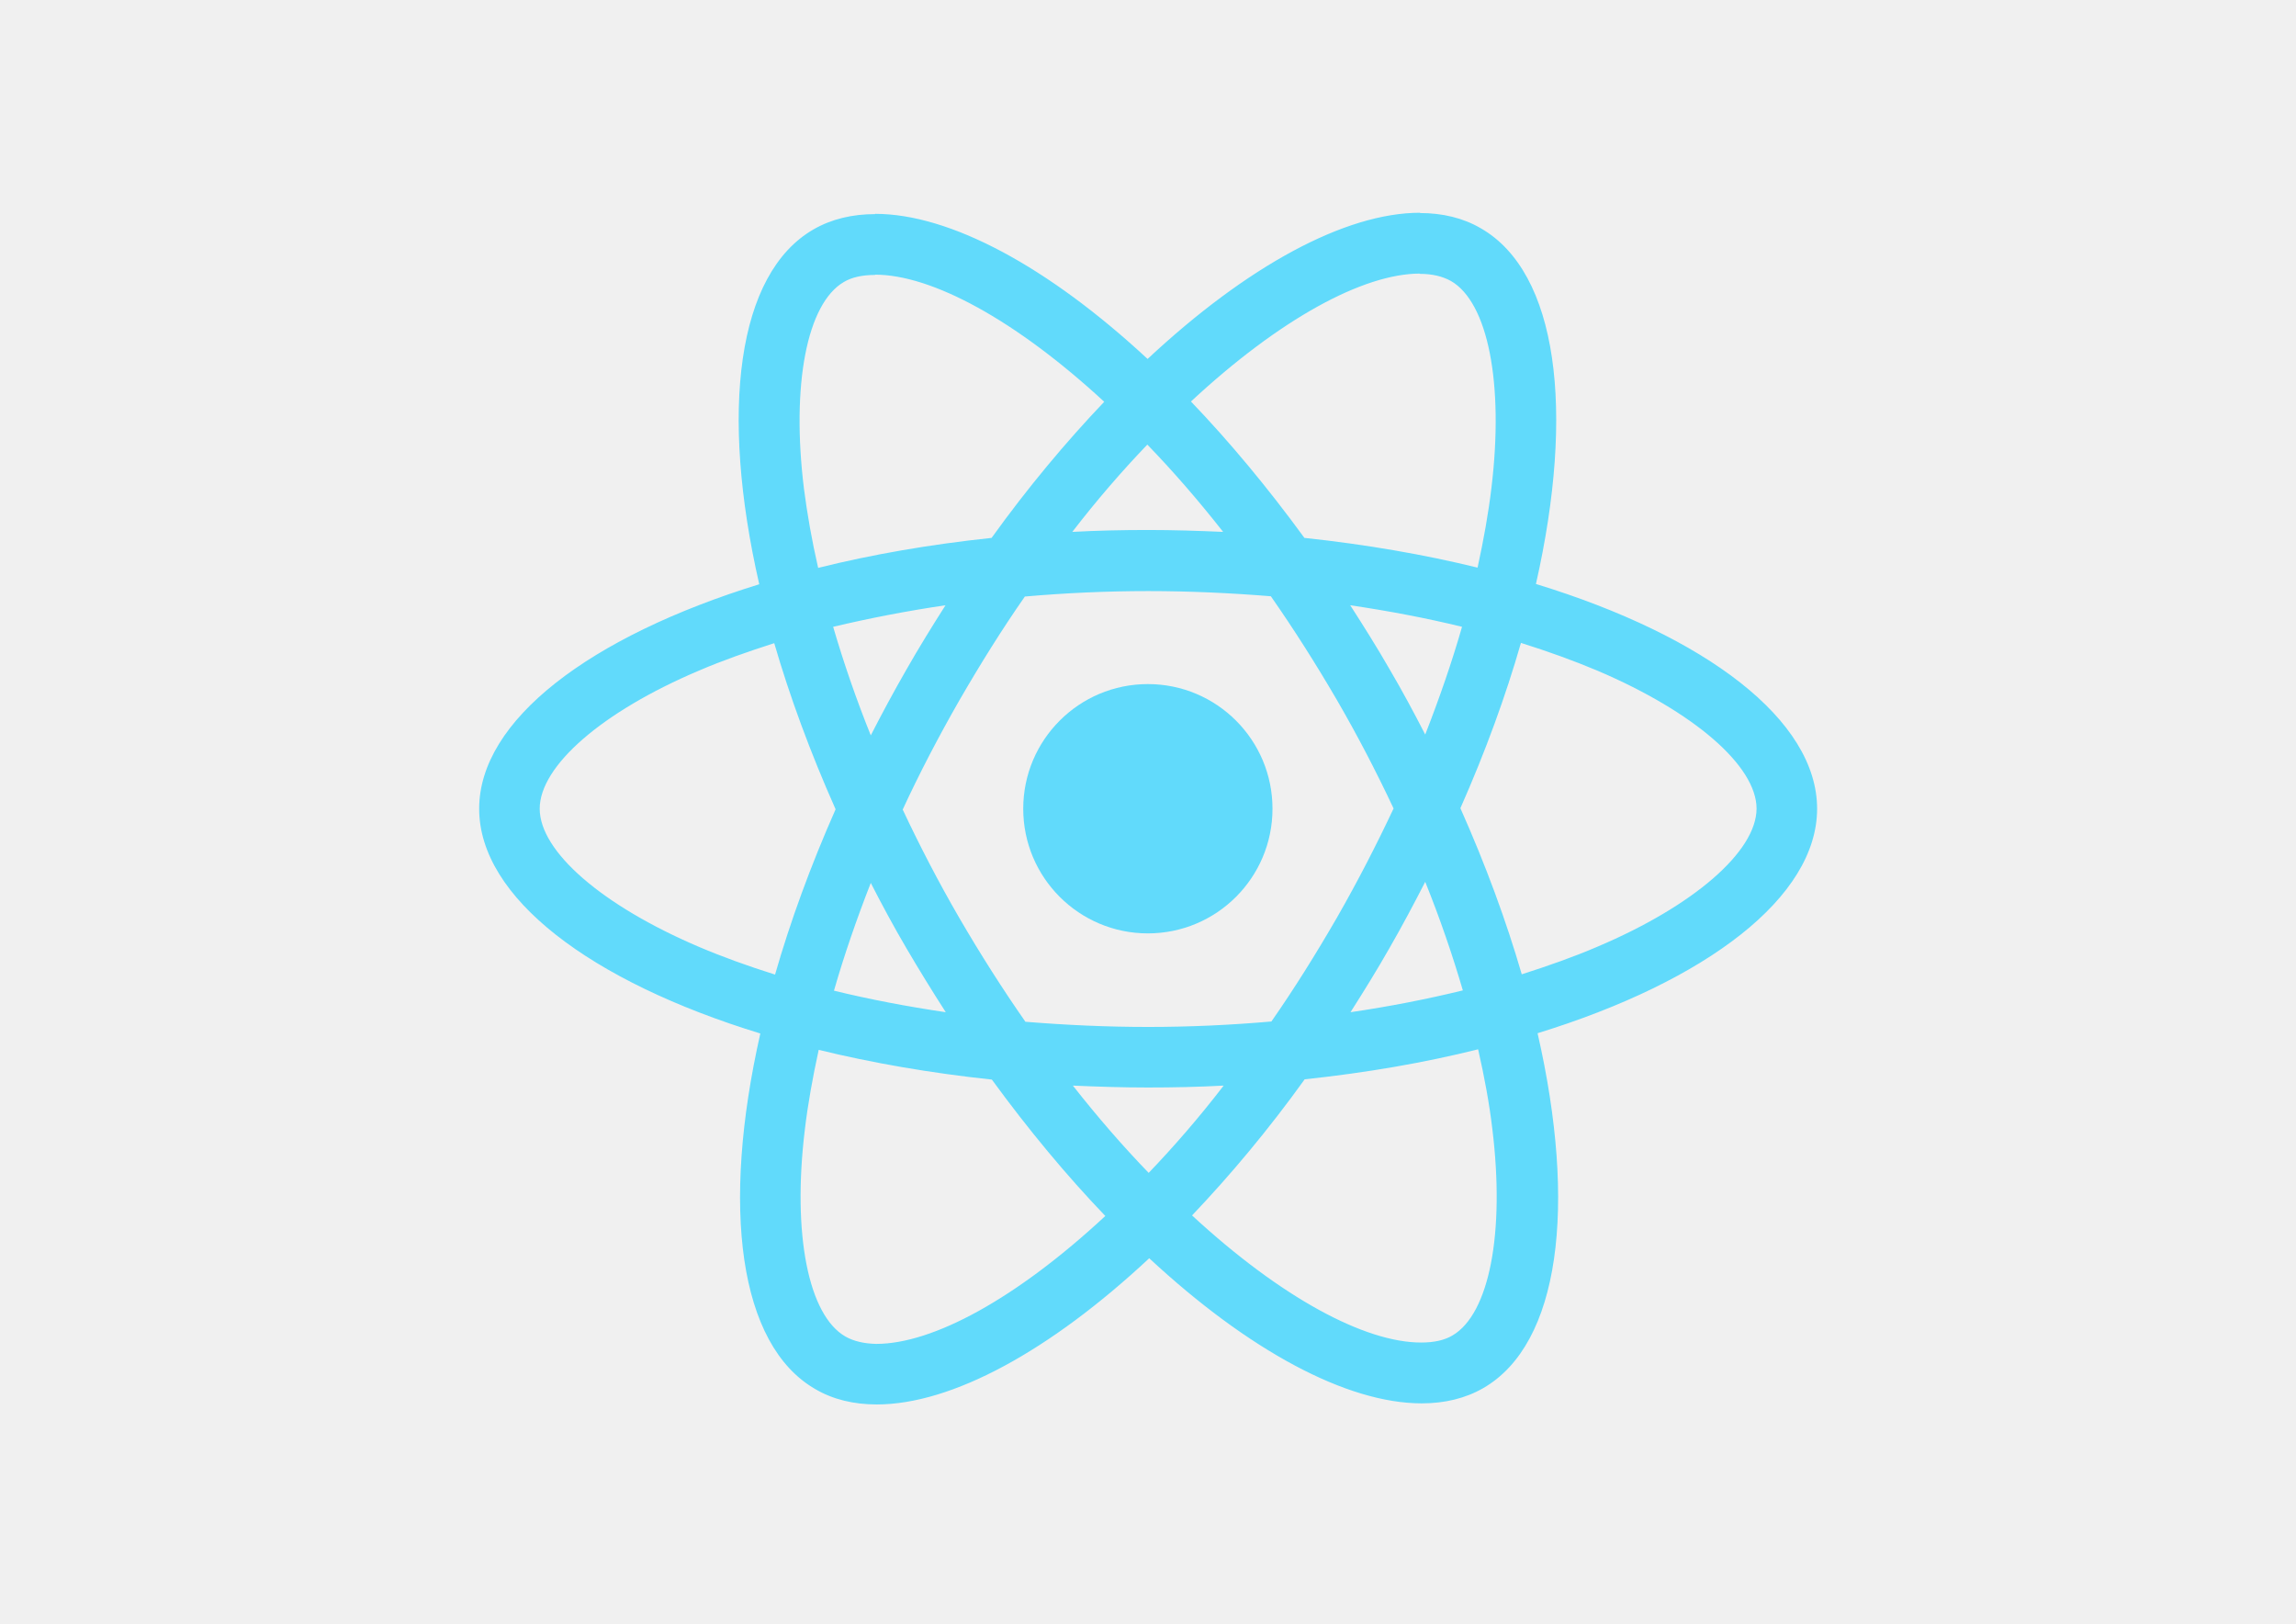
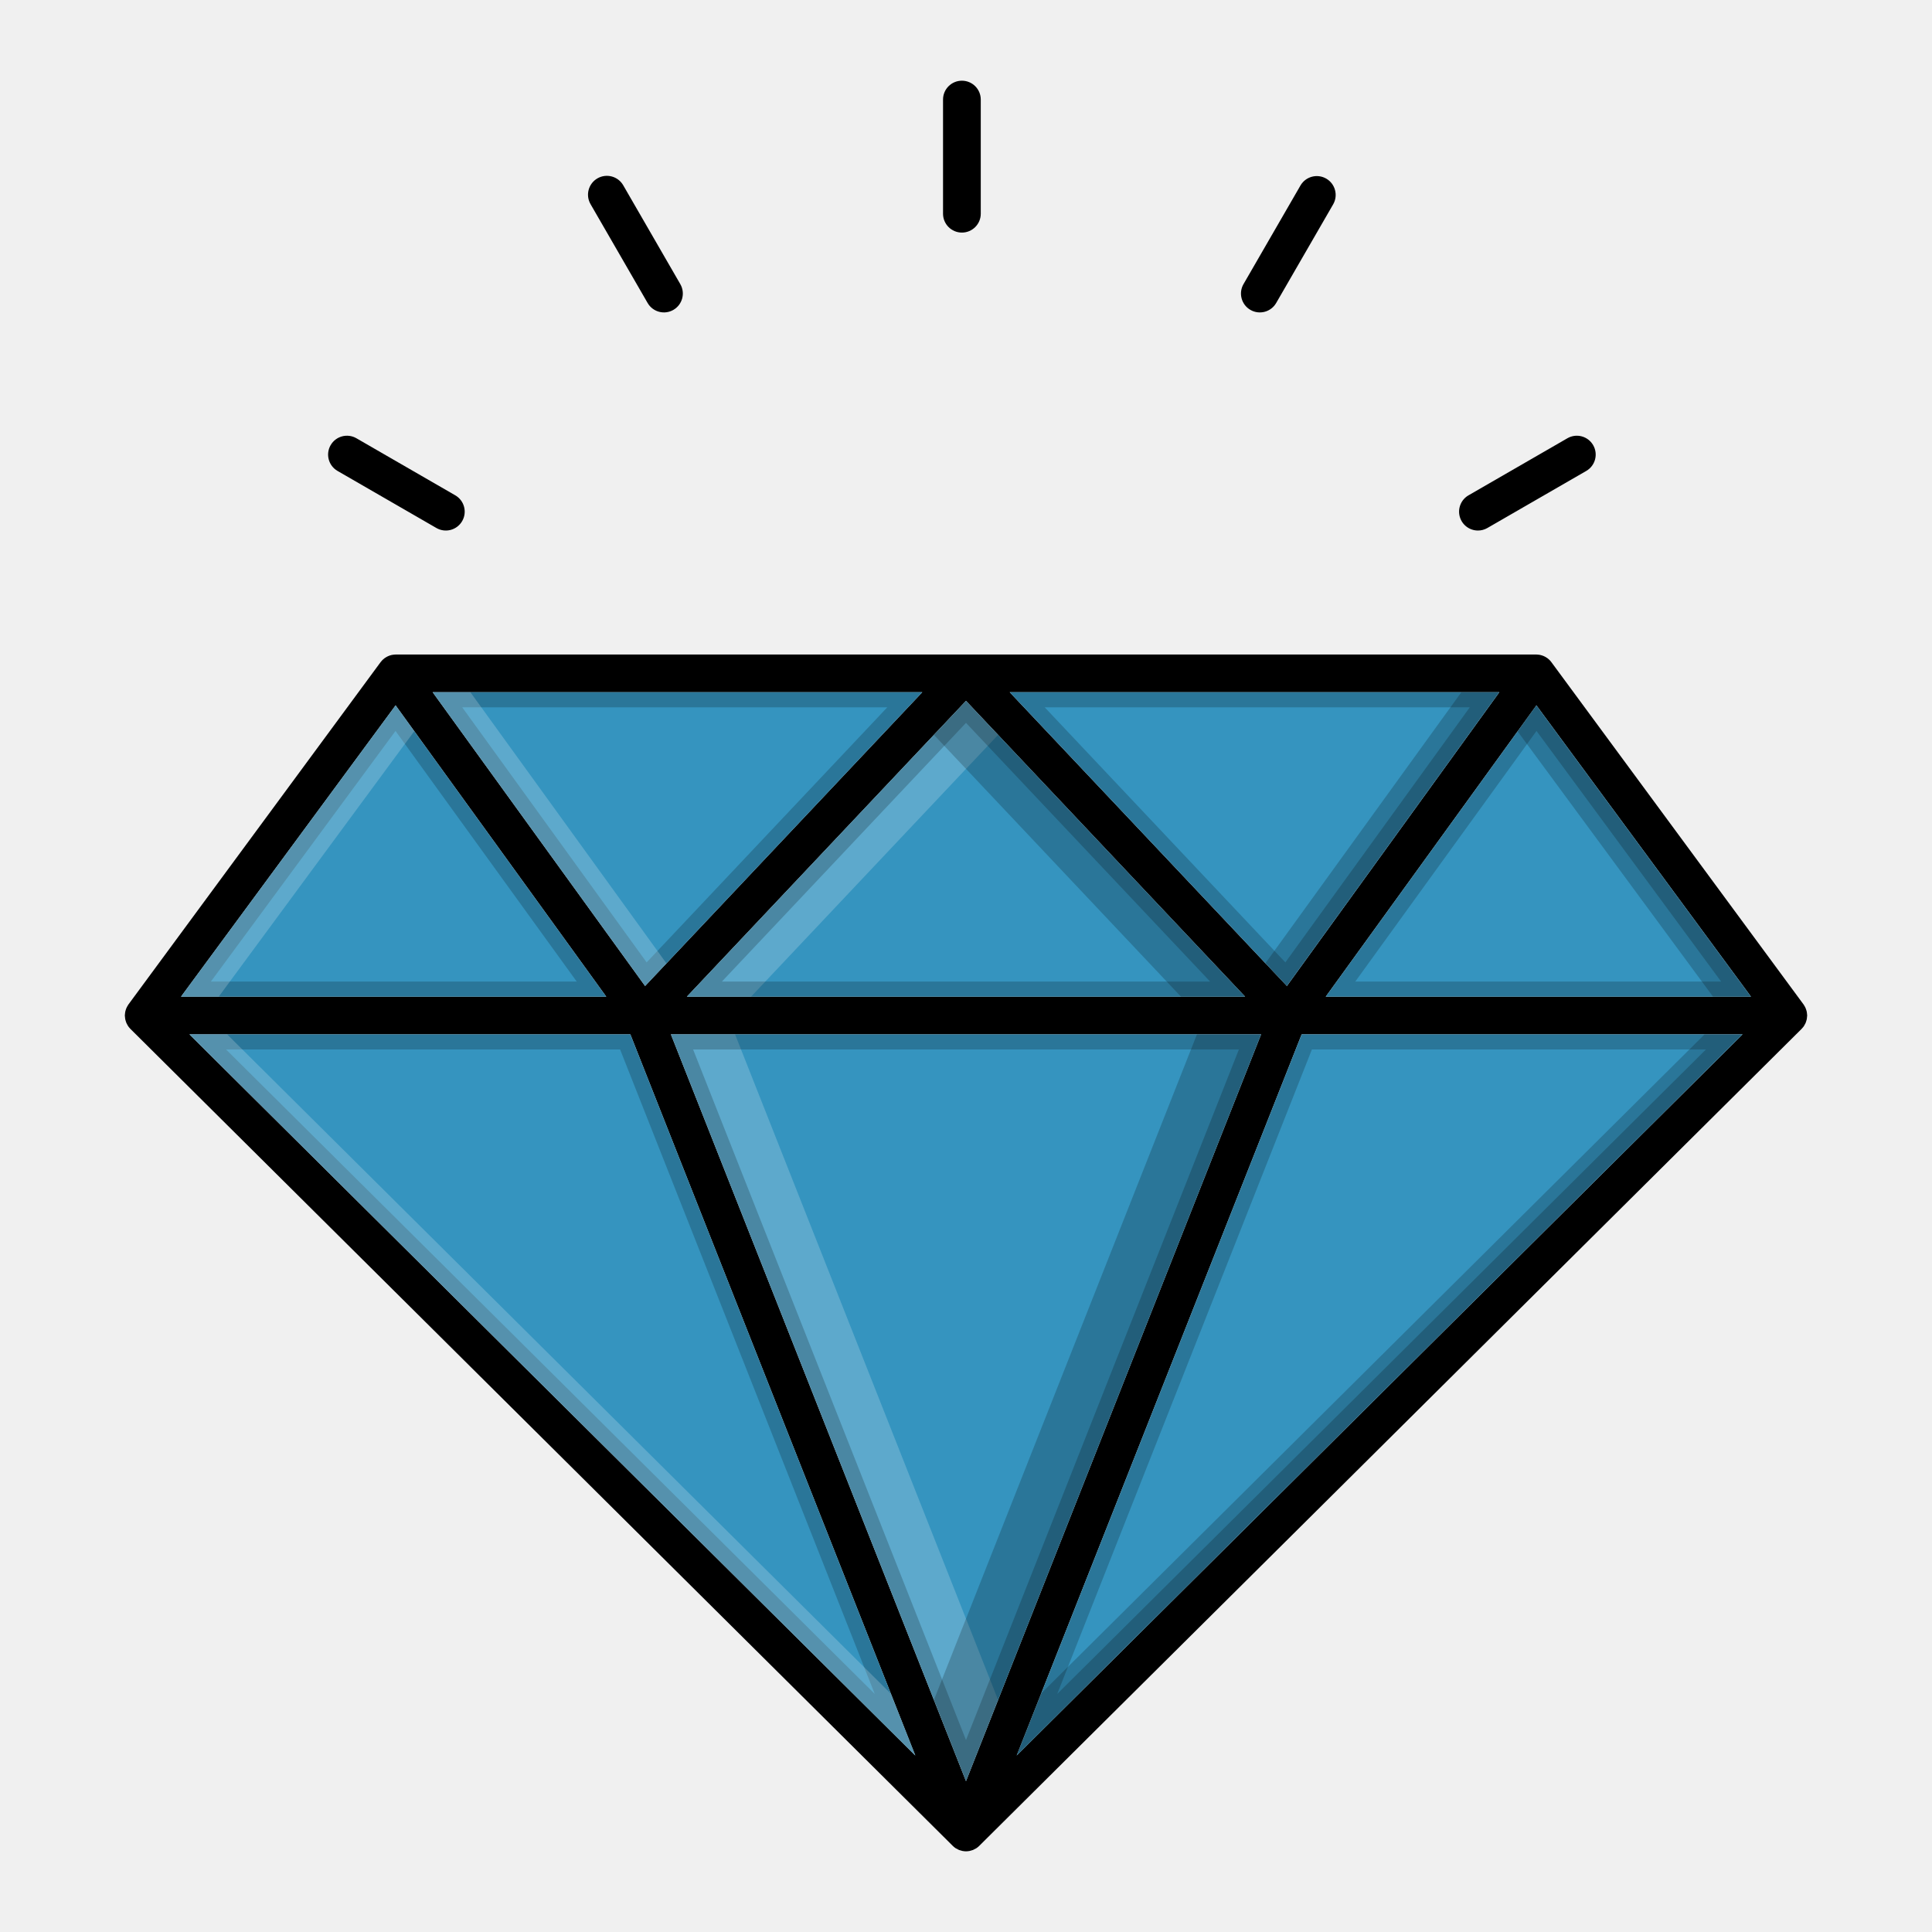
- <svg xmlns="http://www.w3.org/2000/svg" viewBox="0 0 841.9 595.3">
-   <g fill="#61DAFB">
-     <path d="M666.3 296.5c0-32.5-40.7-63.3-103.1-82.4 14.4-63.6 8-114.2-20.2-130.4-6.5-3.8-14.1-5.6-22.4-5.6v22.3c4.6 0 8.3.9 11.4 2.6 13.6 7.8 19.5 37.5 14.9 75.7-1.1 9.4-2.9 19.3-5.1 29.4-19.6-4.8-41-8.5-63.5-10.9-13.5-18.5-27.5-35.3-41.6-50 32.6-30.3 63.2-46.9 84-46.9V78c-27.5 0-63.5 19.6-99.9 53.6-36.4-33.8-72.4-53.2-99.9-53.2v22.3c20.7 0 51.4 16.5 84 46.6-14 14.7-28 31.4-41.3 49.9-22.6 2.4-44 6.1-63.6 11-2.3-10-4-19.7-5.2-29-4.7-38.2 1.1-67.9 14.6-75.8 3-1.8 6.9-2.6 11.5-2.6V78.5c-8.4 0-16 1.8-22.6 5.6-28.1 16.2-34.4 66.7-19.9 130.1-62.2 19.2-102.7 49.9-102.7 82.3 0 32.5 40.7 63.3 103.1 82.4-14.4 63.6-8 114.2 20.2 130.4 6.5 3.8 14.1 5.6 22.5 5.6 27.5 0 63.5-19.6 99.9-53.6 36.4 33.8 72.4 53.2 99.9 53.2 8.4 0 16-1.8 22.6-5.6 28.1-16.2 34.4-66.7 19.9-130.1 62-19.1 102.5-49.9 102.5-82.3zm-130.2-66.7c-3.7 12.9-8.3 26.2-13.5 39.5-4.1-8-8.4-16-13.1-24-4.6-8-9.5-15.8-14.4-23.4 14.2 2.1 27.9 4.7 41 7.9zm-45.8 106.5c-7.8 13.5-15.8 26.3-24.1 38.2-14.9 1.3-30 2-45.2 2-15.1 0-30.2-.7-45-1.9-8.3-11.9-16.4-24.6-24.2-38-7.6-13.1-14.5-26.4-20.8-39.8 6.2-13.4 13.2-26.8 20.7-39.9 7.8-13.5 15.8-26.3 24.1-38.2 14.9-1.3 30-2 45.2-2 15.1 0 30.2.7 45 1.9 8.3 11.9 16.4 24.6 24.2 38 7.6 13.1 14.5 26.4 20.8 39.8-6.3 13.4-13.2 26.8-20.7 39.9zm32.3-13c5.4 13.4 10 26.8 13.8 39.8-13.1 3.2-26.9 5.9-41.2 8 4.9-7.7 9.8-15.6 14.4-23.7 4.6-8 8.9-16.1 13-24.1zM421.2 430c-9.3-9.6-18.6-20.3-27.8-32 9 .4 18.2.7 27.5.7 9.4 0 18.7-.2 27.8-.7-9 11.7-18.3 22.4-27.5 32zm-74.4-58.9c-14.2-2.1-27.9-4.7-41-7.9 3.7-12.9 8.3-26.2 13.5-39.5 4.1 8 8.4 16 13.1 24 4.7 8 9.5 15.8 14.4 23.4zM420.7 163c9.3 9.6 18.6 20.3 27.8 32-9-.4-18.2-.7-27.5-.7-9.4 0-18.7.2-27.8.7 9-11.7 18.3-22.4 27.5-32zm-74 58.9c-4.9 7.7-9.8 15.6-14.4 23.7-4.6 8-8.9 16-13 24-5.4-13.4-10-26.8-13.8-39.8 13.1-3.1 26.9-5.8 41.2-7.9zm-90.5 125.2c-35.4-15.1-58.3-34.9-58.3-50.6 0-15.7 22.9-35.6 58.3-50.6 8.6-3.7 18-7 27.7-10.1 5.7 19.6 13.2 40 22.5 60.9-9.2 20.8-16.6 41.1-22.2 60.6-9.9-3.1-19.3-6.5-28-10.2zM310 490c-13.6-7.8-19.5-37.5-14.9-75.7 1.1-9.4 2.9-19.3 5.1-29.4 19.6 4.8 41 8.5 63.5 10.9 13.5 18.5 27.5 35.3 41.6 50-32.6 30.3-63.2 46.9-84 46.9-4.5-.1-8.3-1-11.3-2.7zm237.2-76.2c4.7 38.2-1.1 67.9-14.6 75.8-3 1.8-6.9 2.6-11.5 2.6-20.7 0-51.4-16.5-84-46.6 14-14.7 28-31.4 41.3-49.9 22.6-2.4 44-6.1 63.6-11 2.3 10.1 4.1 19.8 5.2 29.1zm38.5-66.7c-8.6 3.7-18 7-27.7 10.1-5.7-19.6-13.2-40-22.5-60.9 9.2-20.8 16.6-41.1 22.2-60.6 9.9 3.1 19.3 6.5 28.1 10.2 35.4 15.1 58.3 34.9 58.3 50.6-.1 15.7-23 35.6-58.4 50.6zM320.8 78.4z" />
-     <circle cx="420.9" cy="296.5" r="45.7" />
-     <path d="M520.5 78.1z" />
-   </g>
+ <svg xmlns="http://www.w3.org/2000/svg" t="1651733822538" class="icon" viewBox="0 0 1024 1024" version="1.1" p-id="1640" width="200" height="200">
+   <path d="M957.8 537.84c-0.02-0.4-0.06-0.78-0.12-1.16-0.04-0.26-0.08-0.52-0.14-0.76-0.1-0.36-0.2-0.7-0.32-1.02-0.1-0.26-0.18-0.52-0.3-0.78-0.14-0.3-0.3-0.6-0.48-0.9-0.14-0.24-0.28-0.5-0.44-0.72l-0.12-0.18-133.6-181.34c-0.18-0.24-0.38-0.48-0.56-0.7-0.06-0.06-0.1-0.12-0.14-0.16-0.42-0.44-0.86-0.84-1.34-1.2-0.06-0.04-0.1-0.08-0.14-0.12l-0.12-0.06c-0.48-0.34-0.98-0.64-1.5-0.88-0.12-0.04-0.22-0.1-0.32-0.14-0.54-0.22-1.08-0.42-1.64-0.54-0.06-0.02-0.1-0.02-0.16-0.04-0.52-0.1-1.06-0.18-1.6-0.2-0.1 0-0.2-0.02-0.3-0.02-0.08 0-0.14-0.02-0.22-0.02H209.76c-0.06 0-0.14 0.02-0.2 0.02-0.12 0-0.24 0.02-0.34 0.02-0.52 0.02-1.04 0.1-1.56 0.2-0.06 0.02-0.12 0.02-0.2 0.04-0.54 0.12-1.08 0.32-1.6 0.54-0.12 0.04-0.24 0.1-0.34 0.14-0.52 0.26-1.02 0.54-1.5 0.88l-0.12 0.06c-0.06 0.04-0.08 0.08-0.14 0.12-0.48 0.36-0.92 0.76-1.34 1.2-0.04 0.04-0.08 0.1-0.12 0.16-0.22 0.22-0.42 0.44-0.6 0.7l-133.58 181.34-0.12 0.18c-0.16 0.22-0.3 0.48-0.44 0.72-0.16 0.3-0.34 0.6-0.48 0.9-0.12 0.26-0.2 0.5-0.3 0.76-0.12 0.34-0.24 0.68-0.32 1.04-0.06 0.24-0.1 0.5-0.14 0.76-0.06 0.38-0.1 0.76-0.12 1.16 0 0.14-0.04 0.26-0.04 0.4 0 0.12 0.04 0.22 0.04 0.34 0.02 0.4 0.06 0.78 0.12 1.18 0.04 0.24 0.06 0.48 0.12 0.72 0.08 0.38 0.22 0.74 0.34 1.12 0.08 0.22 0.14 0.44 0.24 0.66 0.16 0.38 0.38 0.74 0.6 1.12 0.1 0.16 0.18 0.34 0.3 0.5 0.26 0.4 0.58 0.78 0.92 1.14 0.1 0.1 0.16 0.22 0.26 0.32h0.02l435.84 432.98c0 0.02 0.02 0.02 0.02 0.02l0.12 0.12c0.42 0.4 0.88 0.78 1.36 1.1 0.02 0 0.02 0.02 0.04 0.02 0.08 0.04 0.14 0.08 0.22 0.12 0.42 0.26 0.84 0.48 1.3 0.68 0.08 0.04 0.14 0.08 0.22 0.12 0.02 0 0.06 0.02 0.08 0.02l0.02 0.02c0.08 0.02 0.18 0.04 0.28 0.08 0.36 0.12 0.74 0.24 1.12 0.32 0.12 0.04 0.24 0.08 0.36 0.1 0 0 0.02 0 0.04 0.02 0.06 0 0.12 0 0.18 0.02 0.56 0.1 1.12 0.16 1.68 0.16 0.58 0 1.14-0.06 1.7-0.16 0.06-0.02 0.12-0.02 0.18-0.02 0-0.02 0.02-0.02 0.04-0.02 0.1-0.02 0.2-0.06 0.32-0.08 0.4-0.1 0.78-0.22 1.16-0.34 0.08-0.04 0.18-0.06 0.28-0.08 0-0.02 0.02-0.02 0.02-0.02 0.02-0.02 0.04-0.02 0.06-0.02 0.08-0.04 0.14-0.08 0.22-0.12 0.46-0.2 0.92-0.44 1.36-0.7 0.06-0.04 0.12-0.06 0.16-0.1 0.02 0 0.02 0 0.04-0.02 0.48-0.32 0.94-0.7 1.36-1.1 0.06-0.06 0.1-0.08 0.14-0.14l435.84-432.98 0.02-0.02c0.08-0.08 0.14-0.18 0.22-0.26 0.36-0.38 0.68-0.76 0.96-1.18 0.12-0.16 0.2-0.34 0.3-0.5 0.22-0.36 0.44-0.74 0.6-1.12 0.1-0.22 0.16-0.44 0.24-0.66 0.12-0.36 0.26-0.74 0.34-1.12 0.06-0.24 0.08-0.48 0.12-0.72 0.06-0.4 0.1-0.78 0.12-1.18 0-0.1 0.04-0.22 0.04-0.34 0-0.14-0.04-0.26-0.04-0.4z m-163.14-170.94l-112.58 155.7-146.9-155.7h259.48z m-134.74 161.34H364.08L512 371.48l147.92 156.76z m-171.1-161.34l-146.9 155.7-112.58-155.7h259.48z m-279.14 6.96l111.64 154.38H95.96l113.72-154.38z m-109.26 174.38h233.68l151.02 382.2-384.7-382.2zM512 944.02l-156.4-395.78h312.8L512 944.02z m26.88-13.6l151.02-382.18h233.68L538.88 930.42z m163.8-402.18l111.64-154.38 113.72 154.38H702.68z" p-id="1641" />
+   <path d="M668.4 548.24L512 944.02l-156.4-395.78zM923.58 548.24L538.88 930.42l151.02-382.18zM928.04 528.24H702.68l111.64-154.38zM794.66 366.9l-112.58 155.7-146.9-155.7zM659.92 528.24H364.08L512 371.48z" fill="#3594BF" p-id="1642" />
+   <path d="M529 901l-17 43.02-156.4-395.78h34zM529 389.5l-130.92 138.74h-34L512 371.48z" fill="#FFFFFF" opacity=".2" p-id="1643" />
+   <path d="M668.4 548.24L512 944.02l-17-43.02 139.4-352.76zM659.92 528.24h-34l-130.92-138.74 17-18.02z" opacity=".2" p-id="1644" />
+   <path d="M488.82 366.9l-146.9 155.7-112.58-155.7zM321.32 528.24H95.96l113.72-154.38zM485.12 930.44L100.42 548.24h233.68z" fill="#3594BF" p-id="1645" />
+   <path d="M656.636 556.24L512 922.252 367.364 556.24h289.272m11.764-8H355.6L512 944.02l156.4-395.78zM904.176 556.24l-343.8 341.548L695.34 556.24h208.836m19.404-8H689.9l-151.02 382.18 384.7-382.18zM814.38 387.43l97.832 132.81h-193.874l96.042-132.81m-0.06-13.57l-111.64 154.38h225.36l-113.72-154.38zM779.004 374.9l-97.74 135.176-127.536-135.176h225.276m15.656-8H535.18l146.9 155.7 112.58-155.7zM512 383.136l129.372 137.104H382.628L512 383.136m0-11.656l-147.92 156.76h295.84L512 371.48zM470.274 374.9l-127.536 135.176-97.74-135.176h225.276m18.546-8H229.34l112.58 155.7 146.9-155.7zM209.62 387.43l96.042 132.81H111.79l97.83-132.81m0.06-13.57l-113.72 154.38h225.36l-111.64-154.38zM328.66 556.24l134.964 341.566-343.8-341.566H328.66m5.44-8H100.42l384.7 382.2-151.02-382.2z" opacity=".2" p-id="1646" />
+   <path d="M353.22 510.6l-11.32 12-112.58-155.7h20zM219.56 387.56l-103.62 140.68h-20l113.72-154.38zM485.1 930.44L100.4 548.24h20l351.78 349.48z" fill="#FFFFFF" opacity=".2" p-id="1647" />
+   <path d="M670.642 510.6l11.32 12 112.58-155.7h-20zM804.302 387.56l103.62 140.68h20l-113.72-154.38zM538.762 930.44l384.7-382.2h-20l-351.78 349.48z" opacity=".2" p-id="1648" />
+   <path d="M509.828 123.272a10 10 0 0 0 10-10v-60.5a10 10 0 1 0-20 0v60.5a10 10 0 0 0 10 10zM343.25 160.586a9.996 9.996 0 0 0 13.662 3.658 10.004 10.004 0 0 0 3.66-13.662L330.32 98.198a10 10 0 0 0-17.322 10.002l30.252 52.386zM178.904 249.606l52.398 30.246a9.994 9.994 0 0 0 13.66-3.662 10 10 0 0 0-3.662-13.66l-52.398-30.246a9.996 9.996 0 0 0-13.66 3.662 10.002 10.002 0 0 0 3.662 13.66zM783.354 281.192c1.696 0 3.414-0.432 4.988-1.34l52.408-30.246a10 10 0 0 0 3.662-13.66 9.996 9.996 0 0 0-13.658-3.662l-52.408 30.246a10 10 0 0 0 5.008 18.662zM662.742 164.246a9.998 9.998 0 0 0 13.662-3.658l30.262-52.39a10.002 10.002 0 0 0-17.32-10.004l-30.262 52.39a10.002 10.002 0 0 0 3.658 13.662z" p-id="1649" />
</svg>
